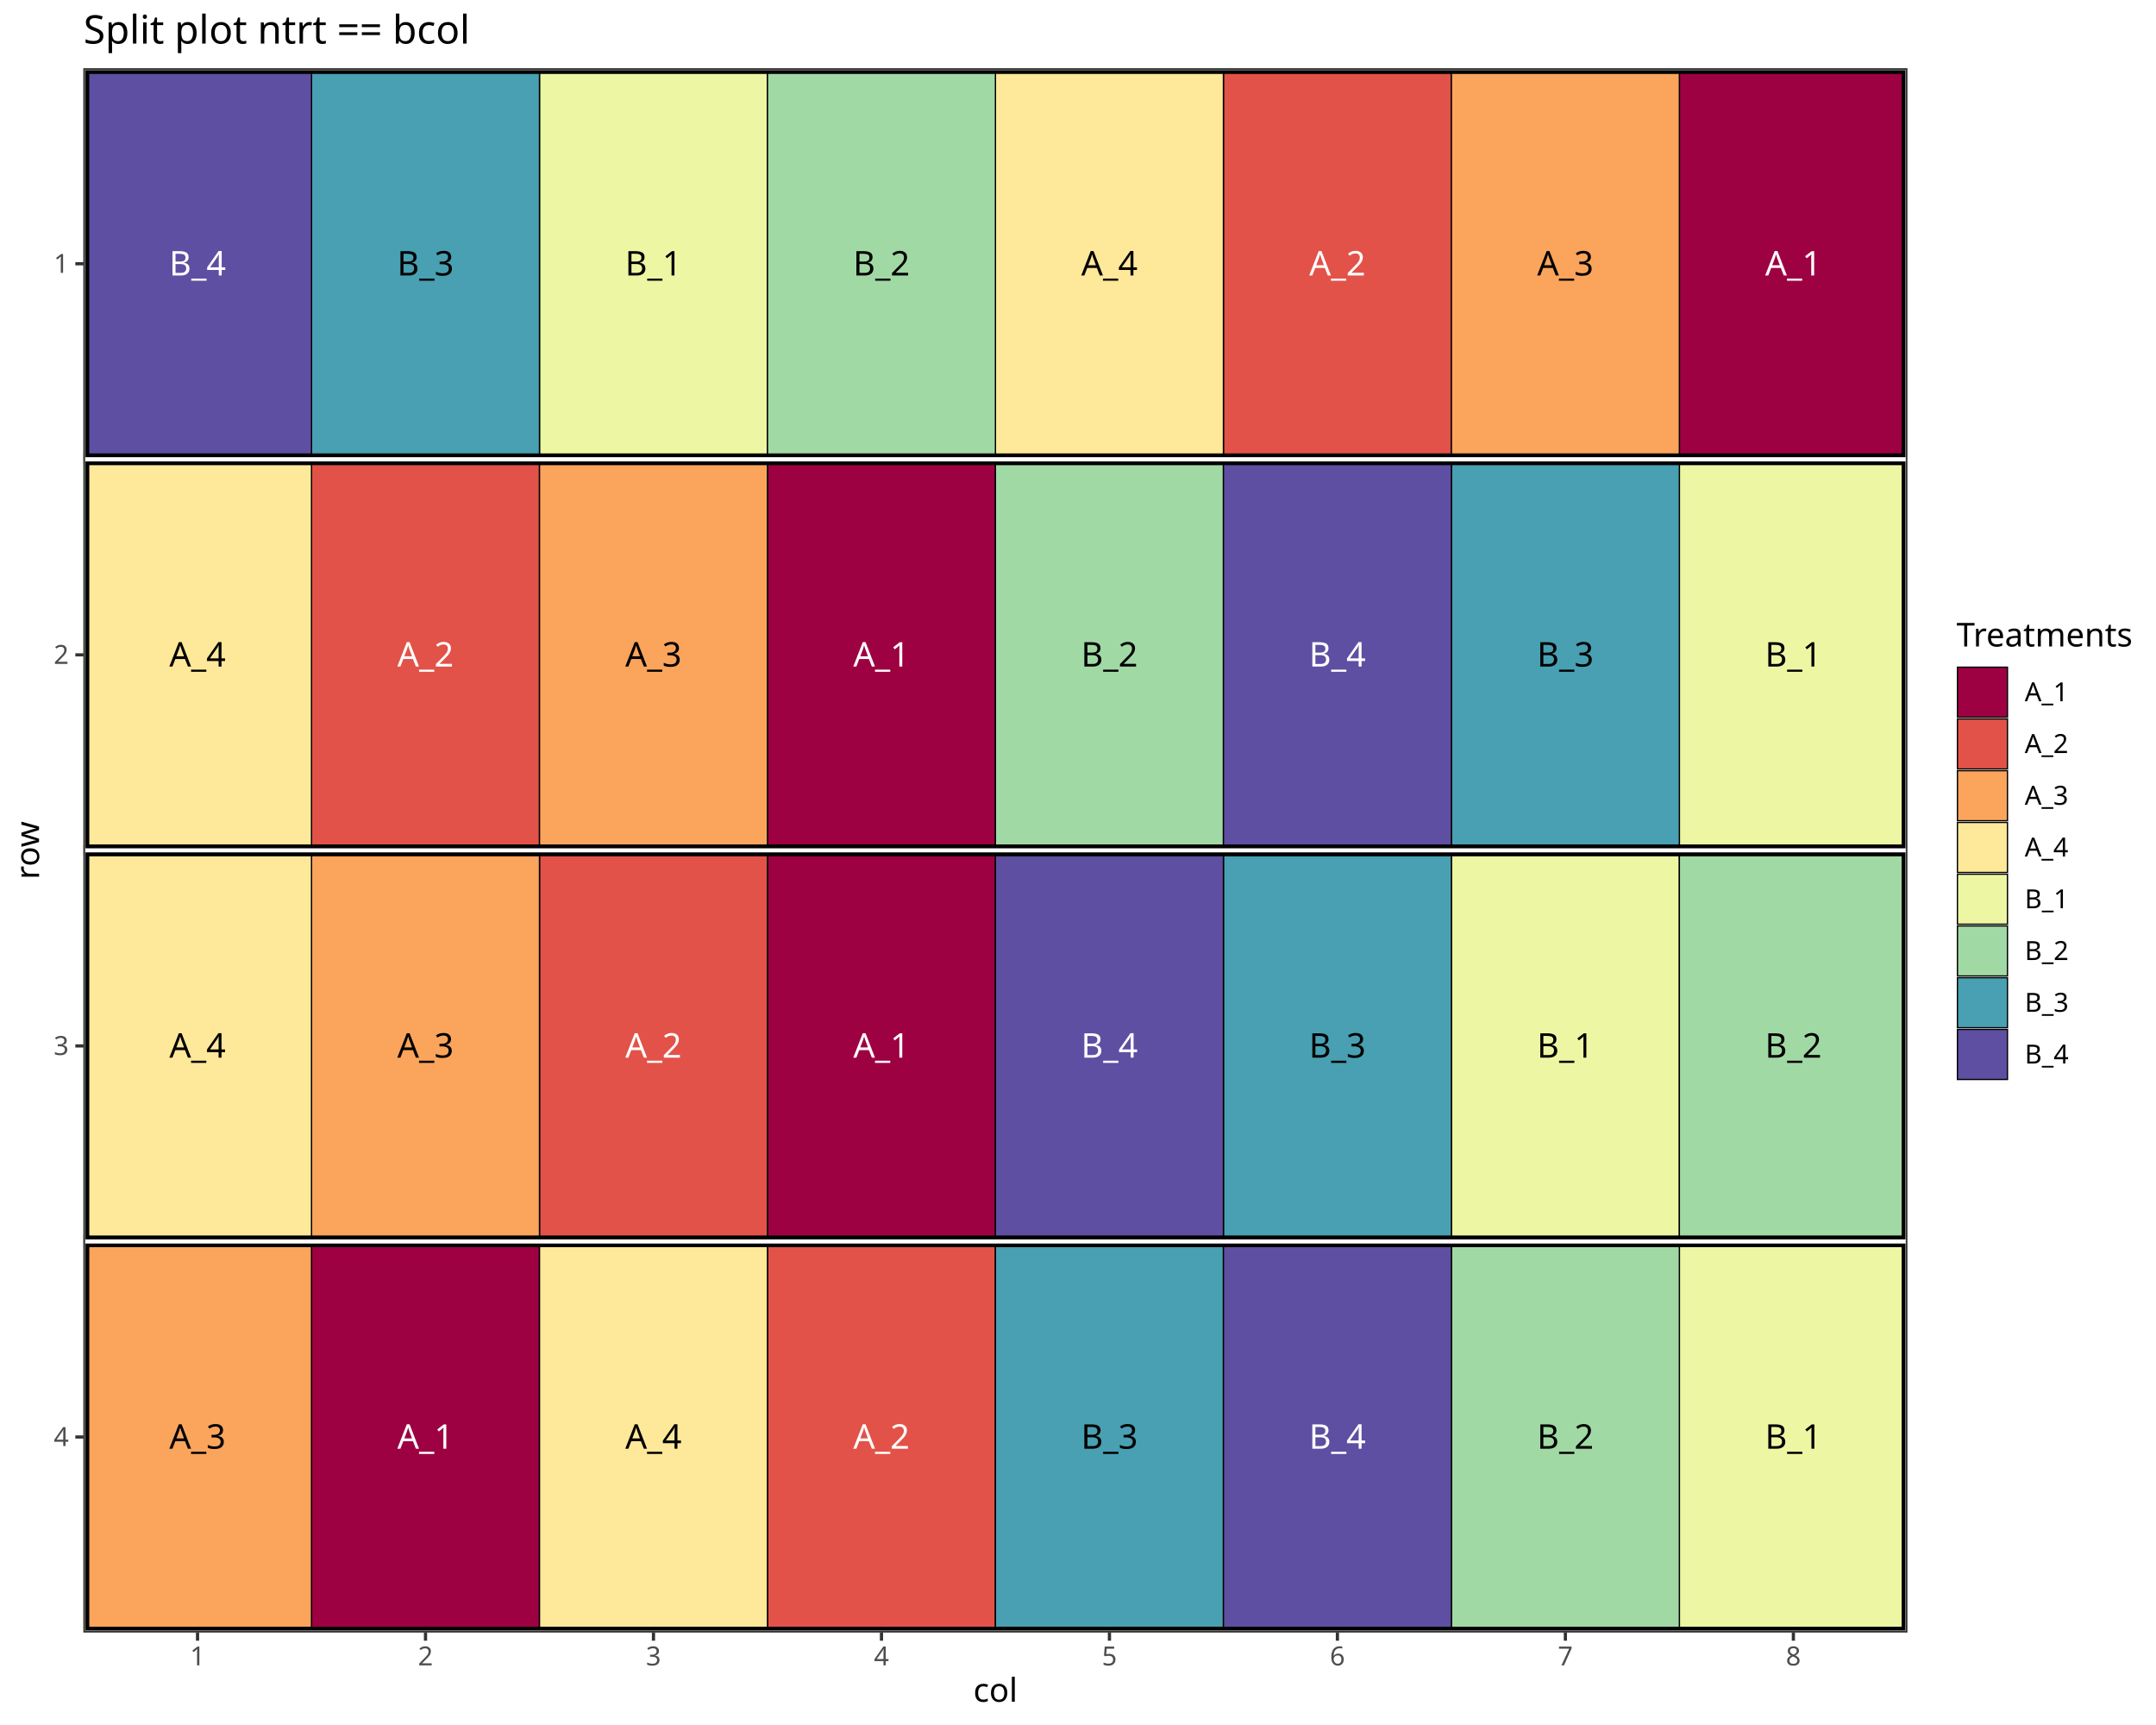
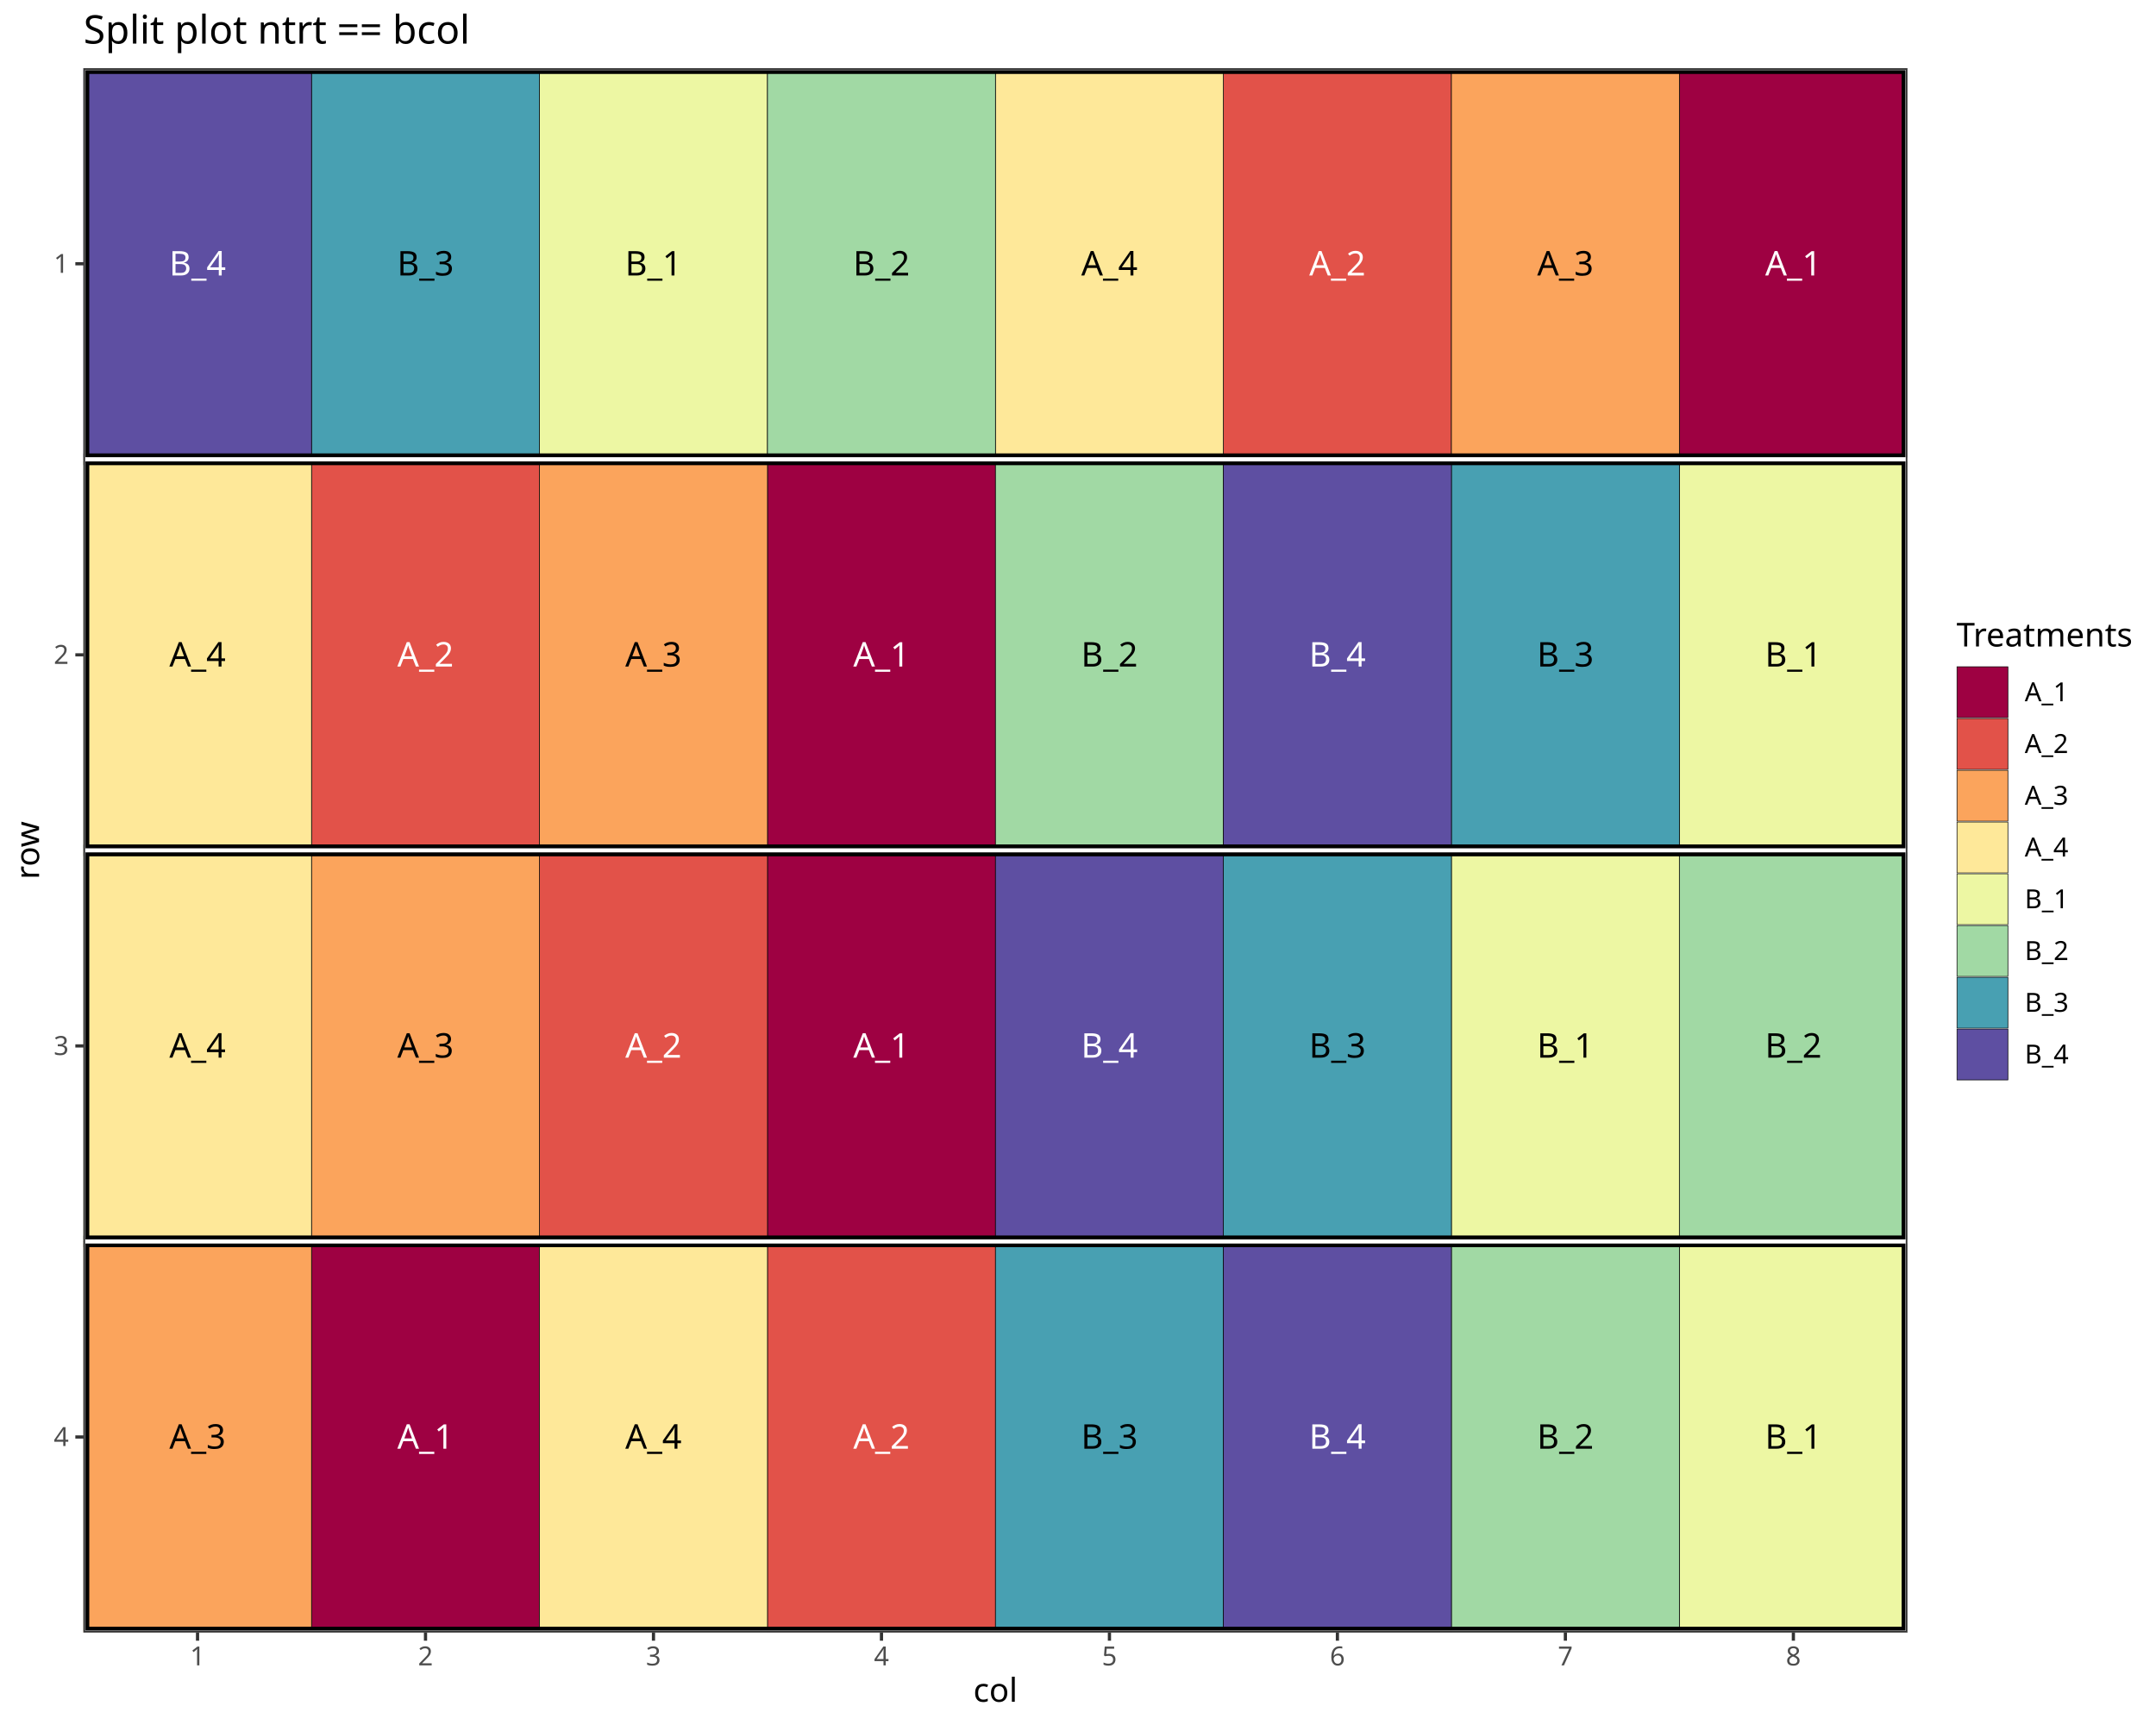
<svg xmlns="http://www.w3.org/2000/svg" class="svglite" data-engine-version="2.0" width="720.00pt" height="576.00pt" viewBox="0 0 720.00 576.00">
  <defs>
    <style type="text/css">
    .svglite line, .svglite polyline, .svglite polygon, .svglite path, .svglite rect, .svglite circle {
      fill: none;
      stroke: #000000;
      stroke-linecap: round;
      stroke-linejoin: round;
      stroke-miterlimit: 10.00;
    }
  </style>
  </defs>
  <rect width="100%" height="100%" style="stroke: none; fill: #FFFFFF;" />
  <defs>
    <clipPath id="cpMC4wMHw3MjAuMDB8MC4wMHw1NzYuMDA=">
      <rect x="0.00" y="0.00" width="720.00" height="576.00" />
    </clipPath>
  </defs>
  <g clip-path="url(#cpMC4wMHw3MjAuMDB8MC4wMHw1NzYuMDA=)">
    <rect x="0.00" y="0.00" width="720.00" height="576.00" style="stroke-width: 1.07; stroke: #FFFFFF; fill: #FFFFFF;" />
  </g>
  <defs>
    <clipPath id="cpMjcuOTB8NjM2Ljk2fDIyLjc4fDU0NS4xMQ==">
      <rect x="27.90" y="22.78" width="609.07" height="522.33" />
    </clipPath>
  </defs>
  <g clip-path="url(#cpMjcuOTB8NjM2Ljk2fDIyLjc4fDU0NS4xMQ==)">
    <rect x="27.90" y="22.78" width="609.07" height="522.33" style="stroke-width: 1.07; stroke: none; fill: #FFFFFF;" />
    <polyline points="27.90,22.78 636.96,22.78 " style="stroke-width: 0.53; stroke: #EBEBEB; stroke-linecap: butt;" />
    <polyline points="27.90,153.37 636.96,153.37 " style="stroke-width: 0.53; stroke: #EBEBEB; stroke-linecap: butt;" />
    <polyline points="27.90,283.95 636.96,283.95 " style="stroke-width: 0.53; stroke: #EBEBEB; stroke-linecap: butt;" />
    <polyline points="27.90,414.53 636.96,414.53 " style="stroke-width: 0.53; stroke: #EBEBEB; stroke-linecap: butt;" />
    <polyline points="27.90,545.11 636.96,545.11 " style="stroke-width: 0.53; stroke: #EBEBEB; stroke-linecap: butt;" />
    <polyline points="27.90,545.11 27.90,22.78 " style="stroke-width: 0.53; stroke: #EBEBEB; stroke-linecap: butt;" />
    <polyline points="104.03,545.11 104.03,22.78 " style="stroke-width: 0.53; stroke: #EBEBEB; stroke-linecap: butt;" />
    <polyline points="180.17,545.11 180.17,22.78 " style="stroke-width: 0.53; stroke: #EBEBEB; stroke-linecap: butt;" />
    <polyline points="256.30,545.11 256.30,22.78 " style="stroke-width: 0.53; stroke: #EBEBEB; stroke-linecap: butt;" />
    <polyline points="332.43,545.11 332.43,22.78 " style="stroke-width: 0.53; stroke: #EBEBEB; stroke-linecap: butt;" />
    <polyline points="408.57,545.11 408.57,22.78 " style="stroke-width: 0.53; stroke: #EBEBEB; stroke-linecap: butt;" />
    <polyline points="484.70,545.11 484.70,22.78 " style="stroke-width: 0.53; stroke: #EBEBEB; stroke-linecap: butt;" />
    <polyline points="560.83,545.11 560.83,22.78 " style="stroke-width: 0.53; stroke: #EBEBEB; stroke-linecap: butt;" />
    <polyline points="636.96,545.11 636.96,22.78 " style="stroke-width: 0.53; stroke: #EBEBEB; stroke-linecap: butt;" />
    <polyline points="27.90,88.07 636.96,88.07 " style="stroke-width: 1.07; stroke: #EBEBEB; stroke-linecap: butt;" />
    <polyline points="27.90,218.66 636.96,218.66 " style="stroke-width: 1.07; stroke: #EBEBEB; stroke-linecap: butt;" />
    <polyline points="27.90,349.24 636.96,349.24 " style="stroke-width: 1.07; stroke: #EBEBEB; stroke-linecap: butt;" />
    <polyline points="27.90,479.82 636.96,479.82 " style="stroke-width: 1.07; stroke: #EBEBEB; stroke-linecap: butt;" />
    <polyline points="65.97,545.11 65.97,22.78 " style="stroke-width: 1.07; stroke: #EBEBEB; stroke-linecap: butt;" />
    <polyline points="142.10,545.11 142.10,22.78 " style="stroke-width: 1.07; stroke: #EBEBEB; stroke-linecap: butt;" />
    <polyline points="218.23,545.11 218.23,22.78 " style="stroke-width: 1.07; stroke: #EBEBEB; stroke-linecap: butt;" />
    <polyline points="294.37,545.11 294.37,22.78 " style="stroke-width: 1.07; stroke: #EBEBEB; stroke-linecap: butt;" />
    <polyline points="370.50,545.11 370.50,22.78 " style="stroke-width: 1.07; stroke: #EBEBEB; stroke-linecap: butt;" />
    <polyline points="446.63,545.11 446.63,22.78 " style="stroke-width: 1.07; stroke: #EBEBEB; stroke-linecap: butt;" />
    <polyline points="522.76,545.11 522.76,22.78 " style="stroke-width: 1.07; stroke: #EBEBEB; stroke-linecap: butt;" />
    <polyline points="598.90,545.11 598.90,22.78 " style="stroke-width: 1.07; stroke: #EBEBEB; stroke-linecap: butt;" />
-     <rect x="560.83" y="22.78" width="76.13" height="130.58" style="stroke-width: 0.43; stroke-linecap: butt; stroke-linejoin: miter; fill: #9E0142;" />
-     <rect x="256.30" y="153.37" width="76.13" height="130.58" style="stroke-width: 0.43; stroke-linecap: butt; stroke-linejoin: miter; fill: #9E0142;" />
-     <rect x="104.03" y="414.53" width="76.13" height="130.58" style="stroke-width: 0.43; stroke-linecap: butt; stroke-linejoin: miter; fill: #9E0142;" />
-     <rect x="256.30" y="283.95" width="76.13" height="130.58" style="stroke-width: 0.43; stroke-linecap: butt; stroke-linejoin: miter; fill: #9E0142;" />
-     <rect x="408.57" y="22.78" width="76.13" height="130.58" style="stroke-width: 0.43; stroke-linecap: butt; stroke-linejoin: miter; fill: #E25249;" />
-     <rect x="256.30" y="414.53" width="76.13" height="130.58" style="stroke-width: 0.43; stroke-linecap: butt; stroke-linejoin: miter; fill: #E25249;" />
-     <rect x="104.03" y="153.37" width="76.13" height="130.58" style="stroke-width: 0.43; stroke-linecap: butt; stroke-linejoin: miter; fill: #E25249;" />
-     <rect x="180.17" y="283.95" width="76.13" height="130.58" style="stroke-width: 0.43; stroke-linecap: butt; stroke-linejoin: miter; fill: #E25249;" />
-     <rect x="104.03" y="283.95" width="76.13" height="130.58" style="stroke-width: 0.43; stroke-linecap: butt; stroke-linejoin: miter; fill: #FBA45C;" />
-     <rect x="484.70" y="22.78" width="76.13" height="130.58" style="stroke-width: 0.43; stroke-linecap: butt; stroke-linejoin: miter; fill: #FBA45C;" />
-     <rect x="27.90" y="414.53" width="76.13" height="130.58" style="stroke-width: 0.43; stroke-linecap: butt; stroke-linejoin: miter; fill: #FBA45C;" />
-     <rect x="180.17" y="153.37" width="76.13" height="130.58" style="stroke-width: 0.43; stroke-linecap: butt; stroke-linejoin: miter; fill: #FBA45C;" />
-     <rect x="332.43" y="22.78" width="76.13" height="130.58" style="stroke-width: 0.43; stroke-linecap: butt; stroke-linejoin: miter; fill: #FEE899;" />
-     <rect x="180.17" y="414.53" width="76.13" height="130.58" style="stroke-width: 0.43; stroke-linecap: butt; stroke-linejoin: miter; fill: #FEE899;" />
-     <rect x="27.90" y="153.37" width="76.13" height="130.58" style="stroke-width: 0.43; stroke-linecap: butt; stroke-linejoin: miter; fill: #FEE899;" />
-     <rect x="27.90" y="283.95" width="76.13" height="130.58" style="stroke-width: 0.43; stroke-linecap: butt; stroke-linejoin: miter; fill: #FEE899;" />
-     <rect x="560.83" y="153.37" width="76.13" height="130.58" style="stroke-width: 0.43; stroke-linecap: butt; stroke-linejoin: miter; fill: #EDF7A3;" />
-     <rect x="180.17" y="22.78" width="76.13" height="130.58" style="stroke-width: 0.43; stroke-linecap: butt; stroke-linejoin: miter; fill: #EDF7A3;" />
-     <rect x="560.83" y="414.53" width="76.13" height="130.58" style="stroke-width: 0.43; stroke-linecap: butt; stroke-linejoin: miter; fill: #EDF7A3;" />
-     <rect x="484.70" y="283.95" width="76.13" height="130.58" style="stroke-width: 0.43; stroke-linecap: butt; stroke-linejoin: miter; fill: #EDF7A3;" />
-     <rect x="256.30" y="22.78" width="76.13" height="130.58" style="stroke-width: 0.43; stroke-linecap: butt; stroke-linejoin: miter; fill: #A1D9A4;" />
-     <rect x="332.43" y="153.37" width="76.13" height="130.58" style="stroke-width: 0.43; stroke-linecap: butt; stroke-linejoin: miter; fill: #A1D9A4;" />
-     <rect x="484.70" y="414.53" width="76.13" height="130.58" style="stroke-width: 0.43; stroke-linecap: butt; stroke-linejoin: miter; fill: #A1D9A4;" />
-     <rect x="560.83" y="283.95" width="76.13" height="130.58" style="stroke-width: 0.43; stroke-linecap: butt; stroke-linejoin: miter; fill: #A1D9A4;" />
-     <rect x="484.70" y="153.37" width="76.13" height="130.58" style="stroke-width: 0.43; stroke-linecap: butt; stroke-linejoin: miter; fill: #48A0B2;" />
-     <rect x="332.43" y="414.53" width="76.13" height="130.58" style="stroke-width: 0.43; stroke-linecap: butt; stroke-linejoin: miter; fill: #48A0B2;" />
-     <rect x="104.03" y="22.78" width="76.13" height="130.58" style="stroke-width: 0.43; stroke-linecap: butt; stroke-linejoin: miter; fill: #48A0B2;" />
-     <rect x="408.57" y="283.95" width="76.13" height="130.58" style="stroke-width: 0.43; stroke-linecap: butt; stroke-linejoin: miter; fill: #48A0B2;" />
-     <rect x="27.90" y="22.78" width="76.13" height="130.58" style="stroke-width: 0.43; stroke-linecap: butt; stroke-linejoin: miter; fill: #5E4FA2;" />
-     <rect x="408.57" y="153.37" width="76.13" height="130.58" style="stroke-width: 0.43; stroke-linecap: butt; stroke-linejoin: miter; fill: #5E4FA2;" />
-     <rect x="332.43" y="283.95" width="76.13" height="130.58" style="stroke-width: 0.43; stroke-linecap: butt; stroke-linejoin: miter; fill: #5E4FA2;" />
-     <rect x="408.57" y="414.53" width="76.13" height="130.58" style="stroke-width: 0.43; stroke-linecap: butt; stroke-linejoin: miter; fill: #5E4FA2;" />
+     <rect x="560.83" y="22.78" width="76.13" height="130.58" style="stroke-width: 0.21; stroke-linecap: butt; stroke-linejoin: miter; fill: #9E0142;" />
+     <rect x="256.30" y="153.37" width="76.13" height="130.58" style="stroke-width: 0.21; stroke-linecap: butt; stroke-linejoin: miter; fill: #9E0142;" />
+     <rect x="104.03" y="414.53" width="76.13" height="130.58" style="stroke-width: 0.21; stroke-linecap: butt; stroke-linejoin: miter; fill: #9E0142;" />
+     <rect x="256.30" y="283.95" width="76.13" height="130.58" style="stroke-width: 0.21; stroke-linecap: butt; stroke-linejoin: miter; fill: #9E0142;" />
+     <rect x="408.57" y="22.78" width="76.13" height="130.58" style="stroke-width: 0.21; stroke-linecap: butt; stroke-linejoin: miter; fill: #E25249;" />
+     <rect x="256.30" y="414.53" width="76.13" height="130.58" style="stroke-width: 0.21; stroke-linecap: butt; stroke-linejoin: miter; fill: #E25249;" />
+     <rect x="104.03" y="153.37" width="76.13" height="130.58" style="stroke-width: 0.21; stroke-linecap: butt; stroke-linejoin: miter; fill: #E25249;" />
+     <rect x="180.17" y="283.95" width="76.13" height="130.58" style="stroke-width: 0.21; stroke-linecap: butt; stroke-linejoin: miter; fill: #E25249;" />
+     <rect x="104.03" y="283.95" width="76.13" height="130.58" style="stroke-width: 0.21; stroke-linecap: butt; stroke-linejoin: miter; fill: #FBA45C;" />
+     <rect x="484.70" y="22.78" width="76.13" height="130.58" style="stroke-width: 0.21; stroke-linecap: butt; stroke-linejoin: miter; fill: #FBA45C;" />
+     <rect x="27.90" y="414.53" width="76.13" height="130.58" style="stroke-width: 0.21; stroke-linecap: butt; stroke-linejoin: miter; fill: #FBA45C;" />
+     <rect x="180.17" y="153.37" width="76.13" height="130.58" style="stroke-width: 0.21; stroke-linecap: butt; stroke-linejoin: miter; fill: #FBA45C;" />
+     <rect x="332.43" y="22.78" width="76.13" height="130.58" style="stroke-width: 0.21; stroke-linecap: butt; stroke-linejoin: miter; fill: #FEE899;" />
+     <rect x="180.17" y="414.53" width="76.13" height="130.58" style="stroke-width: 0.21; stroke-linecap: butt; stroke-linejoin: miter; fill: #FEE899;" />
+     <rect x="27.90" y="153.37" width="76.13" height="130.58" style="stroke-width: 0.21; stroke-linecap: butt; stroke-linejoin: miter; fill: #FEE899;" />
+     <rect x="27.90" y="283.95" width="76.13" height="130.58" style="stroke-width: 0.21; stroke-linecap: butt; stroke-linejoin: miter; fill: #FEE899;" />
+     <rect x="560.83" y="153.37" width="76.13" height="130.58" style="stroke-width: 0.21; stroke-linecap: butt; stroke-linejoin: miter; fill: #EDF7A3;" />
+     <rect x="180.17" y="22.78" width="76.13" height="130.58" style="stroke-width: 0.21; stroke-linecap: butt; stroke-linejoin: miter; fill: #EDF7A3;" />
+     <rect x="560.83" y="414.53" width="76.13" height="130.58" style="stroke-width: 0.21; stroke-linecap: butt; stroke-linejoin: miter; fill: #EDF7A3;" />
+     <rect x="484.70" y="283.95" width="76.13" height="130.58" style="stroke-width: 0.21; stroke-linecap: butt; stroke-linejoin: miter; fill: #EDF7A3;" />
+     <rect x="256.30" y="22.78" width="76.13" height="130.58" style="stroke-width: 0.21; stroke-linecap: butt; stroke-linejoin: miter; fill: #A1D9A4;" />
+     <rect x="332.43" y="153.37" width="76.13" height="130.58" style="stroke-width: 0.21; stroke-linecap: butt; stroke-linejoin: miter; fill: #A1D9A4;" />
+     <rect x="484.70" y="414.53" width="76.13" height="130.58" style="stroke-width: 0.21; stroke-linecap: butt; stroke-linejoin: miter; fill: #A1D9A4;" />
+     <rect x="560.83" y="283.95" width="76.13" height="130.58" style="stroke-width: 0.21; stroke-linecap: butt; stroke-linejoin: miter; fill: #A1D9A4;" />
+     <rect x="484.70" y="153.37" width="76.13" height="130.58" style="stroke-width: 0.21; stroke-linecap: butt; stroke-linejoin: miter; fill: #48A0B2;" />
+     <rect x="332.43" y="414.53" width="76.13" height="130.58" style="stroke-width: 0.21; stroke-linecap: butt; stroke-linejoin: miter; fill: #48A0B2;" />
+     <rect x="104.03" y="22.78" width="76.13" height="130.58" style="stroke-width: 0.21; stroke-linecap: butt; stroke-linejoin: miter; fill: #48A0B2;" />
+     <rect x="408.57" y="283.95" width="76.13" height="130.58" style="stroke-width: 0.21; stroke-linecap: butt; stroke-linejoin: miter; fill: #48A0B2;" />
+     <rect x="27.90" y="22.78" width="76.13" height="130.58" style="stroke-width: 0.21; stroke-linecap: butt; stroke-linejoin: miter; fill: #5E4FA2;" />
+     <rect x="408.57" y="153.37" width="76.13" height="130.58" style="stroke-width: 0.21; stroke-linecap: butt; stroke-linejoin: miter; fill: #5E4FA2;" />
+     <rect x="332.43" y="283.95" width="76.13" height="130.58" style="stroke-width: 0.21; stroke-linecap: butt; stroke-linejoin: miter; fill: #5E4FA2;" />
+     <rect x="408.57" y="414.53" width="76.13" height="130.58" style="stroke-width: 0.21; stroke-linecap: butt; stroke-linejoin: miter; fill: #5E4FA2;" />
    <text x="598.90" y="91.99" text-anchor="middle" style="font-size: 11.38px; fill: #FFFFFF; font-family: sans;" textLength="20.25px" lengthAdjust="spacingAndGlyphs">A_1</text>
    <text x="294.37" y="222.57" text-anchor="middle" style="font-size: 11.38px; fill: #FFFFFF; font-family: sans;" textLength="20.25px" lengthAdjust="spacingAndGlyphs">A_1</text>
    <text x="142.10" y="483.74" text-anchor="middle" style="font-size: 11.38px; fill: #FFFFFF; font-family: sans;" textLength="20.25px" lengthAdjust="spacingAndGlyphs">A_1</text>
    <text x="294.37" y="353.16" text-anchor="middle" style="font-size: 11.38px; fill: #FFFFFF; font-family: sans;" textLength="20.25px" lengthAdjust="spacingAndGlyphs">A_1</text>
    <text x="446.63" y="91.99" text-anchor="middle" style="font-size: 11.38px; fill: #FFFFFF; font-family: sans;" textLength="20.25px" lengthAdjust="spacingAndGlyphs">A_2</text>
    <text x="294.37" y="483.74" text-anchor="middle" style="font-size: 11.38px; fill: #FFFFFF; font-family: sans;" textLength="20.25px" lengthAdjust="spacingAndGlyphs">A_2</text>
    <text x="142.10" y="222.57" text-anchor="middle" style="font-size: 11.38px; fill: #FFFFFF; font-family: sans;" textLength="20.25px" lengthAdjust="spacingAndGlyphs">A_2</text>
    <text x="218.23" y="353.16" text-anchor="middle" style="font-size: 11.38px; fill: #FFFFFF; font-family: sans;" textLength="20.25px" lengthAdjust="spacingAndGlyphs">A_2</text>
    <text x="142.10" y="353.16" text-anchor="middle" style="font-size: 11.38px; font-family: sans;" textLength="20.25px" lengthAdjust="spacingAndGlyphs">A_3</text>
    <text x="522.76" y="91.99" text-anchor="middle" style="font-size: 11.38px; font-family: sans;" textLength="20.25px" lengthAdjust="spacingAndGlyphs">A_3</text>
    <text x="65.97" y="483.74" text-anchor="middle" style="font-size: 11.38px; font-family: sans;" textLength="20.25px" lengthAdjust="spacingAndGlyphs">A_3</text>
    <text x="218.23" y="222.57" text-anchor="middle" style="font-size: 11.38px; font-family: sans;" textLength="20.25px" lengthAdjust="spacingAndGlyphs">A_3</text>
    <text x="370.50" y="91.99" text-anchor="middle" style="font-size: 11.38px; font-family: sans;" textLength="20.25px" lengthAdjust="spacingAndGlyphs">A_4</text>
    <text x="218.23" y="483.74" text-anchor="middle" style="font-size: 11.38px; font-family: sans;" textLength="20.25px" lengthAdjust="spacingAndGlyphs">A_4</text>
    <text x="65.97" y="222.57" text-anchor="middle" style="font-size: 11.38px; font-family: sans;" textLength="20.25px" lengthAdjust="spacingAndGlyphs">A_4</text>
    <text x="65.97" y="353.16" text-anchor="middle" style="font-size: 11.38px; font-family: sans;" textLength="20.25px" lengthAdjust="spacingAndGlyphs">A_4</text>
    <text x="598.90" y="222.57" text-anchor="middle" style="font-size: 11.38px; font-family: sans;" textLength="20.25px" lengthAdjust="spacingAndGlyphs">B_1</text>
    <text x="218.23" y="91.99" text-anchor="middle" style="font-size: 11.38px; font-family: sans;" textLength="20.25px" lengthAdjust="spacingAndGlyphs">B_1</text>
    <text x="598.90" y="483.74" text-anchor="middle" style="font-size: 11.38px; font-family: sans;" textLength="20.25px" lengthAdjust="spacingAndGlyphs">B_1</text>
    <text x="522.76" y="353.16" text-anchor="middle" style="font-size: 11.38px; font-family: sans;" textLength="20.25px" lengthAdjust="spacingAndGlyphs">B_1</text>
    <text x="294.37" y="91.99" text-anchor="middle" style="font-size: 11.38px; font-family: sans;" textLength="20.25px" lengthAdjust="spacingAndGlyphs">B_2</text>
    <text x="370.50" y="222.57" text-anchor="middle" style="font-size: 11.38px; font-family: sans;" textLength="20.25px" lengthAdjust="spacingAndGlyphs">B_2</text>
    <text x="522.76" y="483.74" text-anchor="middle" style="font-size: 11.38px; font-family: sans;" textLength="20.25px" lengthAdjust="spacingAndGlyphs">B_2</text>
    <text x="598.90" y="353.16" text-anchor="middle" style="font-size: 11.38px; font-family: sans;" textLength="20.25px" lengthAdjust="spacingAndGlyphs">B_2</text>
    <text x="522.76" y="222.57" text-anchor="middle" style="font-size: 11.38px; font-family: sans;" textLength="20.25px" lengthAdjust="spacingAndGlyphs">B_3</text>
    <text x="370.50" y="483.74" text-anchor="middle" style="font-size: 11.38px; font-family: sans;" textLength="20.25px" lengthAdjust="spacingAndGlyphs">B_3</text>
    <text x="142.10" y="91.99" text-anchor="middle" style="font-size: 11.38px; font-family: sans;" textLength="20.25px" lengthAdjust="spacingAndGlyphs">B_3</text>
    <text x="446.63" y="353.16" text-anchor="middle" style="font-size: 11.38px; font-family: sans;" textLength="20.25px" lengthAdjust="spacingAndGlyphs">B_3</text>
    <text x="65.97" y="91.99" text-anchor="middle" style="font-size: 11.38px; fill: #FFFFFF; font-family: sans;" textLength="20.25px" lengthAdjust="spacingAndGlyphs">B_4</text>
    <text x="446.63" y="222.57" text-anchor="middle" style="font-size: 11.38px; fill: #FFFFFF; font-family: sans;" textLength="20.25px" lengthAdjust="spacingAndGlyphs">B_4</text>
    <text x="370.50" y="353.16" text-anchor="middle" style="font-size: 11.38px; fill: #FFFFFF; font-family: sans;" textLength="20.25px" lengthAdjust="spacingAndGlyphs">B_4</text>
    <text x="446.63" y="483.74" text-anchor="middle" style="font-size: 11.38px; fill: #FFFFFF; font-family: sans;" textLength="20.25px" lengthAdjust="spacingAndGlyphs">B_4</text>
    <rect x="27.90" y="22.78" width="609.07" height="130.58" style="stroke-width: 3.84; stroke-linecap: butt; stroke-linejoin: miter;" />
    <rect x="27.90" y="153.37" width="609.07" height="130.58" style="stroke-width: 3.84; stroke-linecap: butt; stroke-linejoin: miter;" />
    <rect x="27.90" y="283.95" width="609.07" height="130.58" style="stroke-width: 3.84; stroke-linecap: butt; stroke-linejoin: miter;" />
    <rect x="27.90" y="414.53" width="609.07" height="130.58" style="stroke-width: 3.84; stroke-linecap: butt; stroke-linejoin: miter;" />
    <rect x="27.90" y="22.78" width="609.07" height="130.58" style="stroke-width: 1.28; stroke: #FFFFFF; stroke-linecap: butt; stroke-linejoin: miter;" />
    <rect x="27.90" y="153.37" width="609.07" height="130.58" style="stroke-width: 1.28; stroke: #FFFFFF; stroke-linecap: butt; stroke-linejoin: miter;" />
    <rect x="27.90" y="283.95" width="609.07" height="130.58" style="stroke-width: 1.28; stroke: #FFFFFF; stroke-linecap: butt; stroke-linejoin: miter;" />
    <rect x="27.90" y="414.53" width="609.07" height="130.58" style="stroke-width: 1.28; stroke: #FFFFFF; stroke-linecap: butt; stroke-linejoin: miter;" />
    <rect x="27.90" y="22.78" width="609.07" height="522.33" style="stroke-width: 1.07; stroke: #333333;" />
  </g>
  <g clip-path="url(#cpMC4wMHw3MjAuMDB8MC4wMHw1NzYuMDA=)">
    <text x="22.97" y="91.10" text-anchor="end" style="font-size: 8.80px; fill: #4D4D4D; font-family: sans;" textLength="4.89px" lengthAdjust="spacingAndGlyphs">1</text>
    <text x="22.97" y="221.68" text-anchor="end" style="font-size: 8.80px; fill: #4D4D4D; font-family: sans;" textLength="4.89px" lengthAdjust="spacingAndGlyphs">2</text>
    <text x="22.97" y="352.27" text-anchor="end" style="font-size: 8.80px; fill: #4D4D4D; font-family: sans;" textLength="4.89px" lengthAdjust="spacingAndGlyphs">3</text>
    <text x="22.97" y="482.85" text-anchor="end" style="font-size: 8.80px; fill: #4D4D4D; font-family: sans;" textLength="4.89px" lengthAdjust="spacingAndGlyphs">4</text>
    <polyline points="25.16,88.07 27.90,88.07 " style="stroke-width: 1.07; stroke: #333333; stroke-linecap: butt;" />
    <polyline points="25.16,218.66 27.90,218.66 " style="stroke-width: 1.07; stroke: #333333; stroke-linecap: butt;" />
    <polyline points="25.16,349.24 27.90,349.24 " style="stroke-width: 1.07; stroke: #333333; stroke-linecap: butt;" />
    <polyline points="25.16,479.82 27.90,479.82 " style="stroke-width: 1.07; stroke: #333333; stroke-linecap: butt;" />
    <polyline points="65.97,547.85 65.97,545.11 " style="stroke-width: 1.07; stroke: #333333; stroke-linecap: butt;" />
    <polyline points="142.10,547.85 142.10,545.11 " style="stroke-width: 1.07; stroke: #333333; stroke-linecap: butt;" />
    <polyline points="218.23,547.85 218.23,545.11 " style="stroke-width: 1.07; stroke: #333333; stroke-linecap: butt;" />
    <polyline points="294.37,547.85 294.37,545.11 " style="stroke-width: 1.07; stroke: #333333; stroke-linecap: butt;" />
    <polyline points="370.50,547.85 370.50,545.11 " style="stroke-width: 1.07; stroke: #333333; stroke-linecap: butt;" />
    <polyline points="446.63,547.85 446.63,545.11 " style="stroke-width: 1.07; stroke: #333333; stroke-linecap: butt;" />
    <polyline points="522.76,547.85 522.76,545.11 " style="stroke-width: 1.07; stroke: #333333; stroke-linecap: butt;" />
    <polyline points="598.90,547.85 598.90,545.11 " style="stroke-width: 1.07; stroke: #333333; stroke-linecap: butt;" />
    <text x="65.97" y="556.10" text-anchor="middle" style="font-size: 8.80px; fill: #4D4D4D; font-family: sans;" textLength="4.89px" lengthAdjust="spacingAndGlyphs">1</text>
    <text x="142.10" y="556.10" text-anchor="middle" style="font-size: 8.80px; fill: #4D4D4D; font-family: sans;" textLength="4.89px" lengthAdjust="spacingAndGlyphs">2</text>
    <text x="218.23" y="556.10" text-anchor="middle" style="font-size: 8.80px; fill: #4D4D4D; font-family: sans;" textLength="4.89px" lengthAdjust="spacingAndGlyphs">3</text>
    <text x="294.37" y="556.10" text-anchor="middle" style="font-size: 8.80px; fill: #4D4D4D; font-family: sans;" textLength="4.89px" lengthAdjust="spacingAndGlyphs">4</text>
    <text x="370.50" y="556.10" text-anchor="middle" style="font-size: 8.80px; fill: #4D4D4D; font-family: sans;" textLength="4.89px" lengthAdjust="spacingAndGlyphs">5</text>
    <text x="446.63" y="556.10" text-anchor="middle" style="font-size: 8.80px; fill: #4D4D4D; font-family: sans;" textLength="4.89px" lengthAdjust="spacingAndGlyphs">6</text>
    <text x="522.76" y="556.10" text-anchor="middle" style="font-size: 8.80px; fill: #4D4D4D; font-family: sans;" textLength="4.89px" lengthAdjust="spacingAndGlyphs">7</text>
    <text x="598.90" y="556.10" text-anchor="middle" style="font-size: 8.80px; fill: #4D4D4D; font-family: sans;" textLength="4.89px" lengthAdjust="spacingAndGlyphs">8</text>
    <text x="332.43" y="568.24" text-anchor="middle" style="font-size: 11.00px; font-family: sans;" textLength="14.06px" lengthAdjust="spacingAndGlyphs">col</text>
    <text transform="translate(13.05,283.95) rotate(-90)" text-anchor="middle" style="font-size: 11.00px; font-family: sans;" textLength="17.73px" lengthAdjust="spacingAndGlyphs">row</text>
    <rect x="647.92" y="201.68" width="66.60" height="164.53" style="stroke-width: 1.07; stroke: none; fill: #FFFFFF;" />
    <text x="653.40" y="215.87" style="font-size: 11.00px; font-family: sans;" textLength="55.64px" lengthAdjust="spacingAndGlyphs">Treatments</text>
    <rect x="653.40" y="222.49" width="17.28" height="17.28" style="stroke-width: 1.07; stroke: none; fill: #FFFFFF;" />
-     <rect x="653.69" y="222.78" width="16.71" height="16.71" style="stroke-width: 0.43; stroke-linecap: butt; stroke-linejoin: miter; fill: #9E0142;" />
+     <rect x="653.54" y="222.64" width="17.00" height="17.00" style="stroke-width: 0.21; stroke-linecap: butt; stroke-linejoin: miter; fill: #9E0142;" />
    <rect x="653.40" y="239.77" width="17.28" height="17.28" style="stroke-width: 1.07; stroke: none; fill: #FFFFFF;" />
-     <rect x="653.69" y="240.06" width="16.71" height="16.71" style="stroke-width: 0.43; stroke-linecap: butt; stroke-linejoin: miter; fill: #E25249;" />
+     <rect x="653.54" y="239.92" width="17.00" height="17.00" style="stroke-width: 0.21; stroke-linecap: butt; stroke-linejoin: miter; fill: #E25249;" />
    <rect x="653.40" y="257.05" width="17.28" height="17.28" style="stroke-width: 1.07; stroke: none; fill: #FFFFFF;" />
-     <rect x="653.69" y="257.34" width="16.71" height="16.71" style="stroke-width: 0.43; stroke-linecap: butt; stroke-linejoin: miter; fill: #FBA45C;" />
+     <rect x="653.54" y="257.20" width="17.00" height="17.00" style="stroke-width: 0.21; stroke-linecap: butt; stroke-linejoin: miter; fill: #FBA45C;" />
    <rect x="653.40" y="274.33" width="17.28" height="17.28" style="stroke-width: 1.07; stroke: none; fill: #FFFFFF;" />
-     <rect x="653.69" y="274.62" width="16.71" height="16.71" style="stroke-width: 0.43; stroke-linecap: butt; stroke-linejoin: miter; fill: #FEE899;" />
+     <rect x="653.54" y="274.48" width="17.00" height="17.00" style="stroke-width: 0.21; stroke-linecap: butt; stroke-linejoin: miter; fill: #FEE899;" />
    <rect x="653.40" y="291.61" width="17.28" height="17.28" style="stroke-width: 1.07; stroke: none; fill: #FFFFFF;" />
-     <rect x="653.69" y="291.90" width="16.71" height="16.71" style="stroke-width: 0.43; stroke-linecap: butt; stroke-linejoin: miter; fill: #EDF7A3;" />
+     <rect x="653.54" y="291.76" width="17.00" height="17.00" style="stroke-width: 0.21; stroke-linecap: butt; stroke-linejoin: miter; fill: #EDF7A3;" />
    <rect x="653.40" y="308.89" width="17.28" height="17.28" style="stroke-width: 1.07; stroke: none; fill: #FFFFFF;" />
-     <rect x="653.69" y="309.18" width="16.71" height="16.71" style="stroke-width: 0.43; stroke-linecap: butt; stroke-linejoin: miter; fill: #A1D9A4;" />
+     <rect x="653.54" y="309.04" width="17.00" height="17.00" style="stroke-width: 0.21; stroke-linecap: butt; stroke-linejoin: miter; fill: #A1D9A4;" />
    <rect x="653.40" y="326.17" width="17.28" height="17.28" style="stroke-width: 1.07; stroke: none; fill: #FFFFFF;" />
-     <rect x="653.69" y="326.46" width="16.71" height="16.71" style="stroke-width: 0.43; stroke-linecap: butt; stroke-linejoin: miter; fill: #48A0B2;" />
+     <rect x="653.54" y="326.32" width="17.00" height="17.00" style="stroke-width: 0.21; stroke-linecap: butt; stroke-linejoin: miter; fill: #48A0B2;" />
    <rect x="653.40" y="343.45" width="17.28" height="17.28" style="stroke-width: 1.07; stroke: none; fill: #FFFFFF;" />
-     <rect x="653.69" y="343.74" width="16.71" height="16.71" style="stroke-width: 0.43; stroke-linecap: butt; stroke-linejoin: miter; fill: #5E4FA2;" />
+     <rect x="653.54" y="343.60" width="17.00" height="17.00" style="stroke-width: 0.21; stroke-linecap: butt; stroke-linejoin: miter; fill: #5E4FA2;" />
    <text x="676.16" y="234.16" style="font-size: 8.80px; font-family: sans;" textLength="15.66px" lengthAdjust="spacingAndGlyphs">A_1</text>
    <text x="676.16" y="251.44" style="font-size: 8.80px; font-family: sans;" textLength="15.66px" lengthAdjust="spacingAndGlyphs">A_2</text>
    <text x="676.16" y="268.72" style="font-size: 8.80px; font-family: sans;" textLength="15.66px" lengthAdjust="spacingAndGlyphs">A_3</text>
    <text x="676.16" y="286.00" style="font-size: 8.80px; font-family: sans;" textLength="15.66px" lengthAdjust="spacingAndGlyphs">A_4</text>
    <text x="676.16" y="303.28" style="font-size: 8.80px; font-family: sans;" textLength="15.66px" lengthAdjust="spacingAndGlyphs">B_1</text>
    <text x="676.16" y="320.56" style="font-size: 8.80px; font-family: sans;" textLength="15.66px" lengthAdjust="spacingAndGlyphs">B_2</text>
    <text x="676.16" y="337.84" style="font-size: 8.80px; font-family: sans;" textLength="15.66px" lengthAdjust="spacingAndGlyphs">B_3</text>
    <text x="676.16" y="355.12" style="font-size: 8.80px; font-family: sans;" textLength="15.66px" lengthAdjust="spacingAndGlyphs">B_4</text>
    <text x="27.90" y="14.56" style="font-size: 13.20px; font-family: sans;" textLength="120.34px" lengthAdjust="spacingAndGlyphs">Split plot ntrt == bcol</text>
  </g>
</svg>
